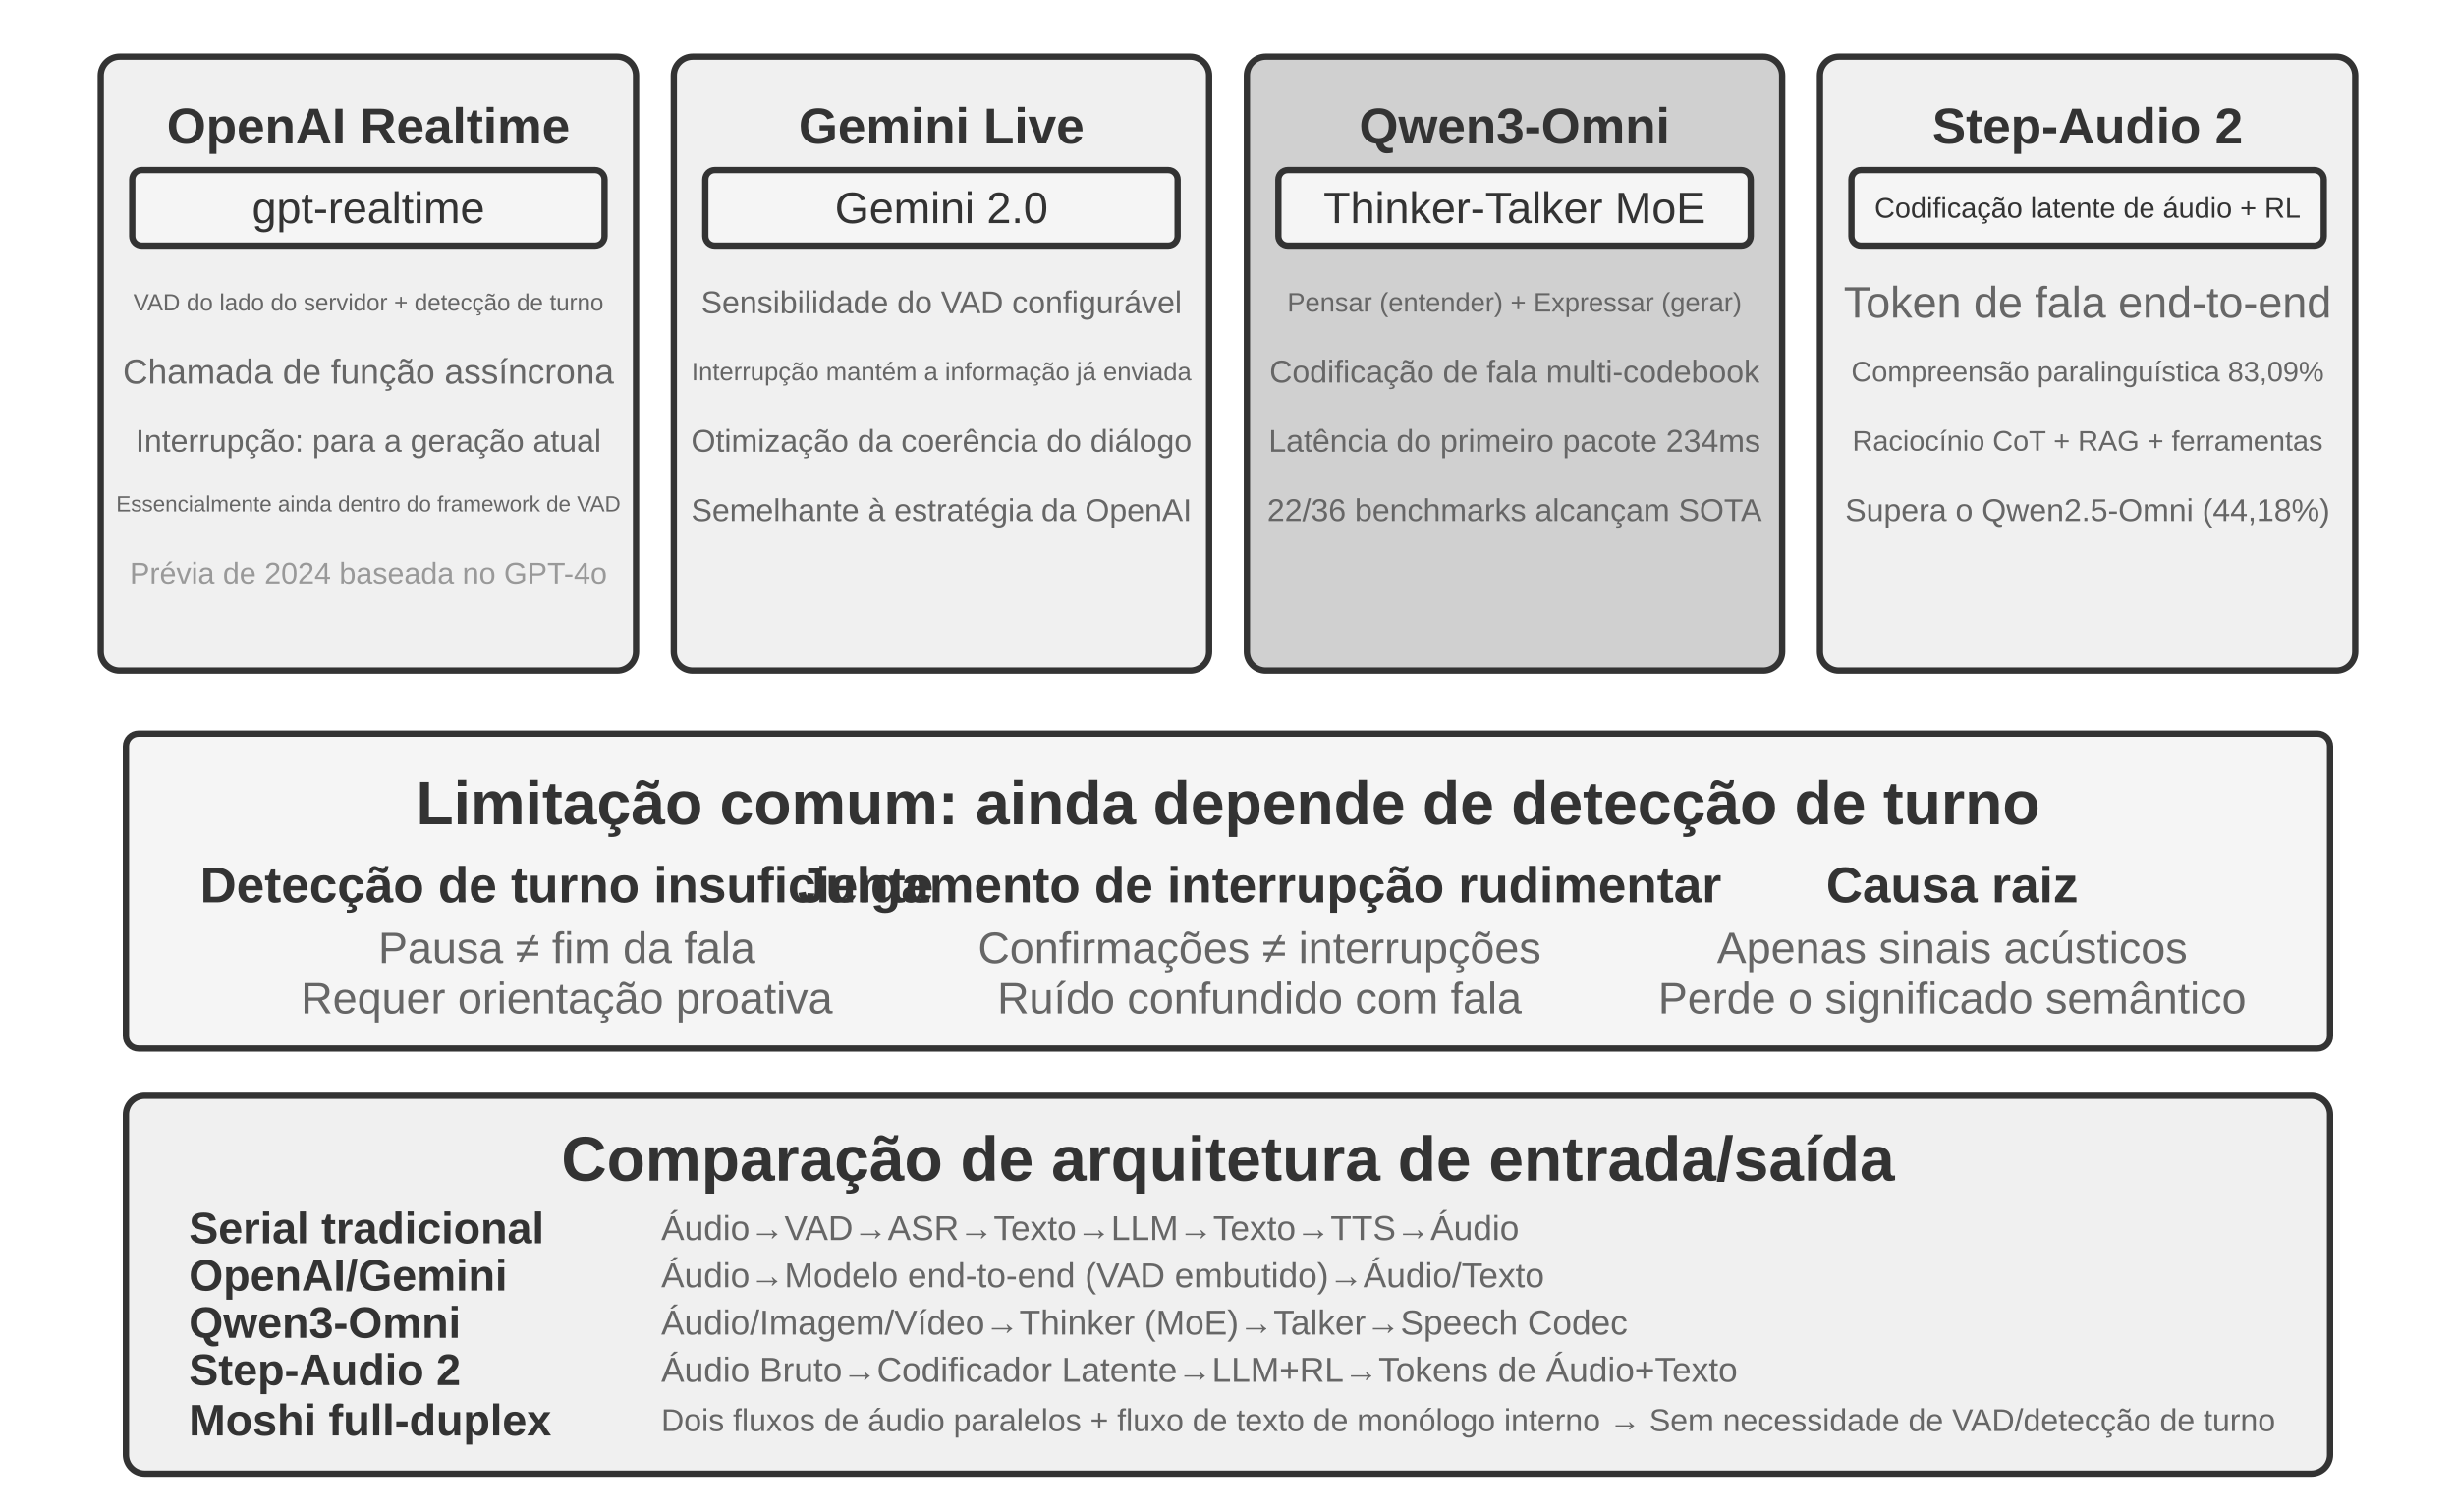
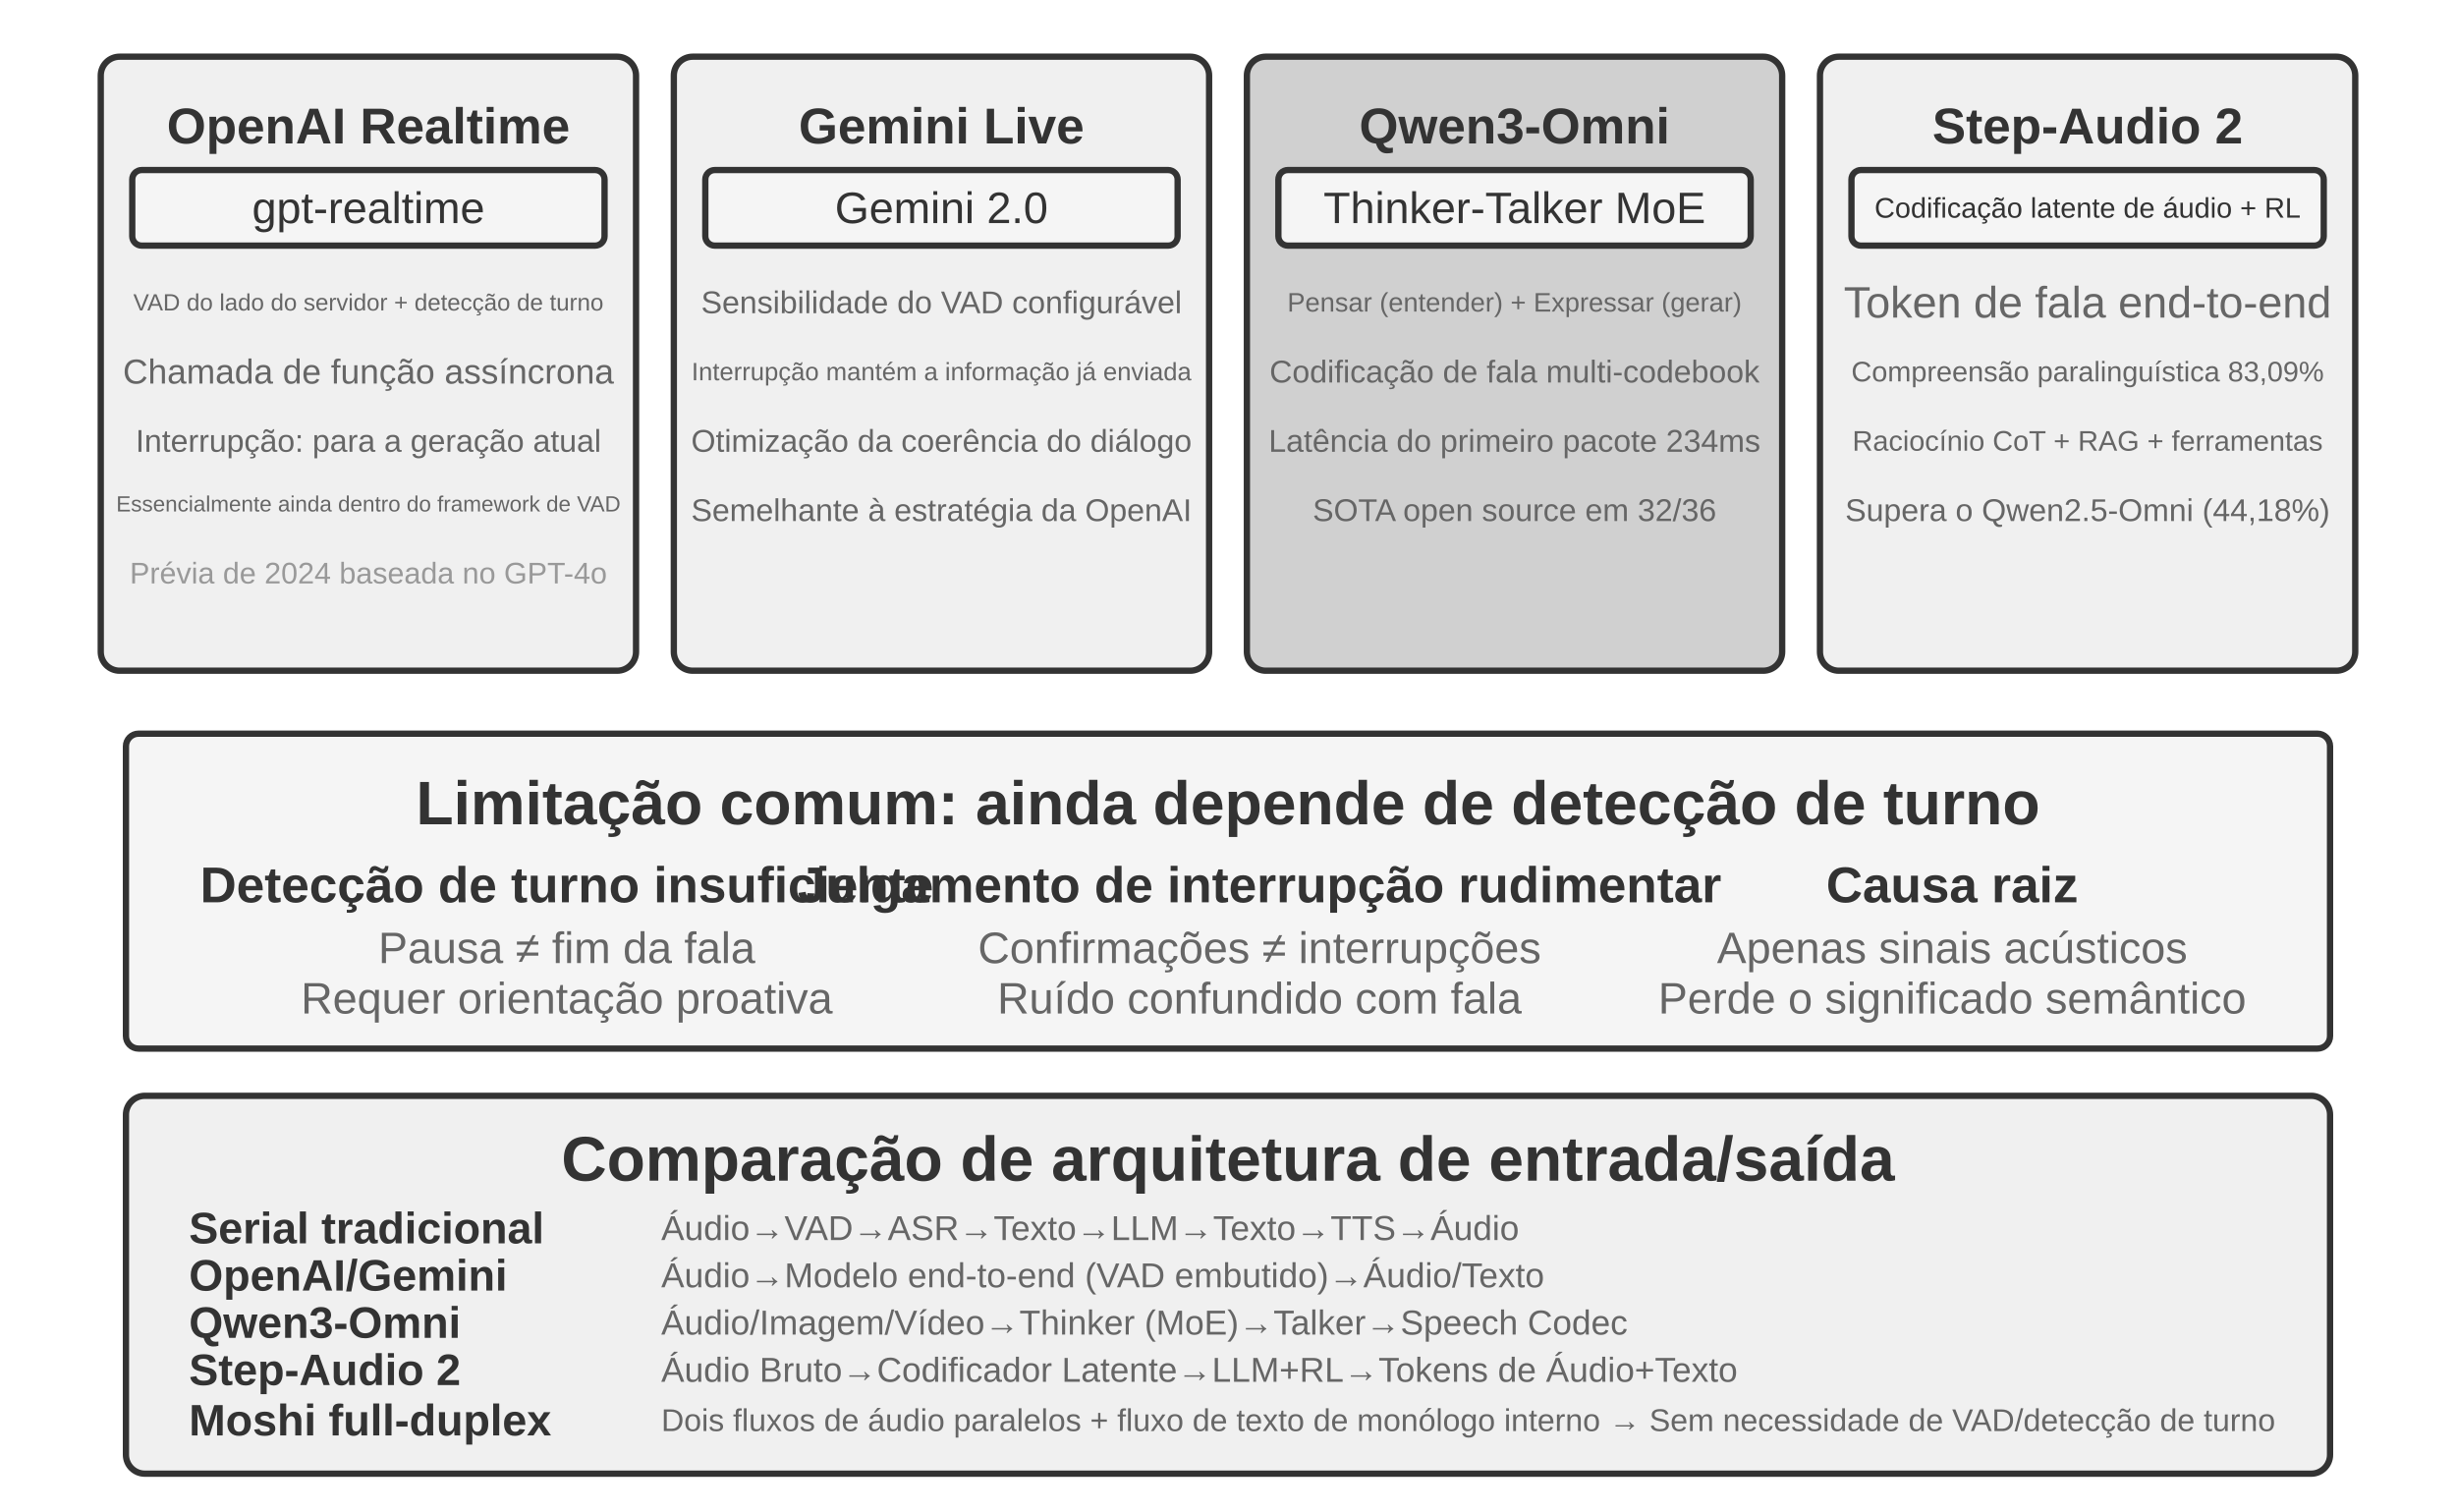
<svg xmlns="http://www.w3.org/2000/svg" viewBox="0 40 780 480" width="780" height="480" style="background:#ffffff">
  <defs>
    <marker id="ah" markerWidth="12" markerHeight="8" refX="12" refY="4" orient="auto">
      <polygon points="0 0, 12 4, 0 8" fill="#333333" />
    </marker>
    <marker id="ah-light" markerWidth="12" markerHeight="8" refX="12" refY="4" orient="auto">
      <polygon points="0 0, 12 4, 0 8" fill="#999999" />
    </marker>
  </defs>
  <rect x="32" y="58" width="170" height="195" rx="6" fill="#f0f0f0" stroke="#333333" stroke-width="2" />
  <text x="117" y="80" font-family="Arial, 'Helvetica Neue', Helvetica, 'PingFang SC', 'Microsoft YaHei', sans-serif" font-size="16" fill="#333333" text-anchor="middle" dominant-baseline="central" font-weight="bold">OpenAI Realtime</text>
  <rect x="42" y="94" width="150" height="24" rx="3" fill="#f5f5f5" stroke="#333333" stroke-width="2" />
  <text x="117" y="106" font-family="Arial, 'Helvetica Neue', Helvetica, 'PingFang SC', 'Microsoft YaHei', sans-serif" font-size="14" fill="#333333" text-anchor="middle" dominant-baseline="central" font-weight="normal">gpt-realtime</text>
  <text x="117" y="136" font-family="Arial, 'Helvetica Neue', Helvetica, 'PingFang SC', 'Microsoft YaHei', sans-serif" font-size="7.5" fill="#666666" text-anchor="middle" dominant-baseline="central" font-weight="normal">VAD do lado do servidor + detecção de turno</text>
  <text x="117" y="158" font-family="Arial, 'Helvetica Neue', Helvetica, 'PingFang SC', 'Microsoft YaHei', sans-serif" font-size="11" fill="#666666" text-anchor="middle" dominant-baseline="central" font-weight="normal">Chamada de função assíncrona</text>
  <text x="117" y="180" font-family="Arial, 'Helvetica Neue', Helvetica, 'PingFang SC', 'Microsoft YaHei', sans-serif" font-size="10" fill="#666666" text-anchor="middle" dominant-baseline="central" font-weight="normal">Interrupção: para a geração atual</text>
  <text x="117" y="200" font-family="Arial, 'Helvetica Neue', Helvetica, 'PingFang SC', 'Microsoft YaHei', sans-serif" font-size="7" fill="#666666" text-anchor="middle" dominant-baseline="central" font-weight="normal">Essencialmente ainda dentro do framework de VAD</text>
  <text x="117" y="222" font-family="Arial, 'Helvetica Neue', Helvetica, 'PingFang SC', 'Microsoft YaHei', sans-serif" font-size="9.5" fill="#999999" text-anchor="middle" dominant-baseline="central" font-weight="normal">Prévia de 2024 baseada no GPT-4o</text>
  <rect x="214" y="58" width="170" height="195" rx="6" fill="#f0f0f0" stroke="#333333" stroke-width="2" />
  <text x="299" y="80" font-family="Arial, 'Helvetica Neue', Helvetica, 'PingFang SC', 'Microsoft YaHei', sans-serif" font-size="16" fill="#333333" text-anchor="middle" dominant-baseline="central" font-weight="bold">Gemini Live</text>
  <rect x="224" y="94" width="150" height="24" rx="3" fill="#f5f5f5" stroke="#333333" stroke-width="2" />
  <text x="299" y="106" font-family="Arial, 'Helvetica Neue', Helvetica, 'PingFang SC', 'Microsoft YaHei', sans-serif" font-size="14" fill="#333333" text-anchor="middle" dominant-baseline="central" font-weight="normal">Gemini 2.0</text>
  <text x="299" y="136" font-family="Arial, 'Helvetica Neue', Helvetica, 'PingFang SC', 'Microsoft YaHei', sans-serif" font-size="10" fill="#666666" text-anchor="middle" dominant-baseline="central" font-weight="normal">Sensibilidade do VAD configurável</text>
  <text x="299" y="158" font-family="Arial, 'Helvetica Neue', Helvetica, 'PingFang SC', 'Microsoft YaHei', sans-serif" font-size="8" fill="#666666" text-anchor="middle" dominant-baseline="central" font-weight="normal">Interrupção mantém a informação já enviada</text>
  <text x="299" y="180" font-family="Arial, 'Helvetica Neue', Helvetica, 'PingFang SC', 'Microsoft YaHei', sans-serif" font-size="10" fill="#666666" text-anchor="middle" dominant-baseline="central" font-weight="normal">Otimização da coerência do diálogo</text>
  <text x="299" y="202" font-family="Arial, 'Helvetica Neue', Helvetica, 'PingFang SC', 'Microsoft YaHei', sans-serif" font-size="10" fill="#666666" text-anchor="middle" dominant-baseline="central" font-weight="normal">Semelhante à estratégia da OpenAI</text>
  <rect x="396" y="58" width="170" height="195" rx="6" fill="#d0d0d0" stroke="#333333" stroke-width="2" />
  <text x="481" y="80" font-family="Arial, 'Helvetica Neue', Helvetica, 'PingFang SC', 'Microsoft YaHei', sans-serif" font-size="16" fill="#333333" text-anchor="middle" dominant-baseline="central" font-weight="bold">Qwen3-Omni</text>
  <rect x="406" y="94" width="150" height="24" rx="3" fill="#f5f5f5" stroke="#333333" stroke-width="2" />
  <text x="481" y="106" font-family="Arial, 'Helvetica Neue', Helvetica, 'PingFang SC', 'Microsoft YaHei', sans-serif" font-size="14" fill="#333333" text-anchor="middle" dominant-baseline="central" font-weight="normal">Thinker-Talker MoE</text>
  <text x="481" y="136" font-family="Arial, 'Helvetica Neue', Helvetica, 'PingFang SC', 'Microsoft YaHei', sans-serif" font-size="8.5" fill="#666666" text-anchor="middle" dominant-baseline="central" font-weight="normal">Pensar (entender) + Expressar (gerar)</text>
  <text x="481" y="158" font-family="Arial, 'Helvetica Neue', Helvetica, 'PingFang SC', 'Microsoft YaHei', sans-serif" font-size="10" fill="#666666" text-anchor="middle" dominant-baseline="central" font-weight="normal">Codificação de fala multi-codebook</text>
  <text x="481" y="180" font-family="Arial, 'Helvetica Neue', Helvetica, 'PingFang SC', 'Microsoft YaHei', sans-serif" font-size="10" fill="#666666" text-anchor="middle" dominant-baseline="central" font-weight="normal">Latência do primeiro pacote 234ms</text>
-   <text x="481" y="202" font-family="Arial, 'Helvetica Neue', Helvetica, 'PingFang SC', 'Microsoft YaHei', sans-serif" font-size="10" fill="#666666" text-anchor="middle" dominant-baseline="central" font-weight="normal">22/36 benchmarks alcançam SOTA</text>
+   <text x="481" y="202" font-family="Arial, 'Helvetica Neue', Helvetica, 'PingFang SC', 'Microsoft YaHei', sans-serif" font-size="10" fill="#666666" text-anchor="middle" dominant-baseline="central" font-weight="normal">SOTA open source em 32/36</text>
  <rect x="578" y="58" width="170" height="195" rx="6" fill="#f0f0f0" stroke="#333333" stroke-width="2" />
  <text x="663" y="80" font-family="Arial, 'Helvetica Neue', Helvetica, 'PingFang SC', 'Microsoft YaHei', sans-serif" font-size="16" fill="#333333" text-anchor="middle" dominant-baseline="central" font-weight="bold">Step-Audio 2</text>
  <rect x="588" y="94" width="150" height="24" rx="3" fill="#f5f5f5" stroke="#333333" stroke-width="2" />
  <text x="663" y="106" font-family="Arial, 'Helvetica Neue', Helvetica, 'PingFang SC', 'Microsoft YaHei', sans-serif" font-size="9" fill="#333333" text-anchor="middle" dominant-baseline="central" font-weight="normal">Codificação latente de áudio + RL</text>
  <text x="663" y="136" font-family="Arial, 'Helvetica Neue', Helvetica, 'PingFang SC', 'Microsoft YaHei', sans-serif" font-size="14" fill="#666666" text-anchor="middle" dominant-baseline="central" font-weight="normal">Token de fala end-to-end</text>
  <text x="663" y="158" font-family="Arial, 'Helvetica Neue', Helvetica, 'PingFang SC', 'Microsoft YaHei', sans-serif" font-size="9" fill="#666666" text-anchor="middle" dominant-baseline="central" font-weight="normal">Compreensão paralinguística 83,09%</text>
  <text x="663" y="180" font-family="Arial, 'Helvetica Neue', Helvetica, 'PingFang SC', 'Microsoft YaHei', sans-serif" font-size="9" fill="#666666" text-anchor="middle" dominant-baseline="central" font-weight="normal">Raciocínio CoT + RAG + ferramentas</text>
  <text x="663" y="202" font-family="Arial, 'Helvetica Neue', Helvetica, 'PingFang SC', 'Microsoft YaHei', sans-serif" font-size="10" fill="#666666" text-anchor="middle" dominant-baseline="central" font-weight="normal">Supera o Qwen2.5-Omni (44,18%)</text>
  <rect x="40" y="273" width="700" height="100" rx="4" fill="#f5f5f5" stroke="#333333" stroke-width="2" />
  <text x="390" y="295" font-family="Arial, 'Helvetica Neue', Helvetica, 'PingFang SC', 'Microsoft YaHei', sans-serif" font-size="19.5" fill="#333333" text-anchor="middle" dominant-baseline="central" font-weight="bold">Limitação comum: ainda depende de detecção de turno</text>
  <text x="180" y="321" font-family="Arial, 'Helvetica Neue', Helvetica, 'PingFang SC', 'Microsoft YaHei', sans-serif" font-size="16" fill="#333333" text-anchor="middle" dominant-baseline="central" font-weight="bold">Detecção de turno insuficiente</text>
  <text x="180" y="341" font-family="Arial, 'Helvetica Neue', Helvetica, 'PingFang SC', 'Microsoft YaHei', sans-serif" font-size="14" fill="#666666" text-anchor="middle" dominant-baseline="central" font-weight="normal">Pausa ≠ fim da fala</text>
  <text x="180" y="357" font-family="Arial, 'Helvetica Neue', Helvetica, 'PingFang SC', 'Microsoft YaHei', sans-serif" font-size="14" fill="#666666" text-anchor="middle" dominant-baseline="central" font-weight="normal">Requer orientação proativa</text>
  <text x="400" y="321" font-family="Arial, 'Helvetica Neue', Helvetica, 'PingFang SC', 'Microsoft YaHei', sans-serif" font-size="16" fill="#333333" text-anchor="middle" dominant-baseline="central" font-weight="bold">Julgamento de interrupção rudimentar</text>
  <text x="400" y="341" font-family="Arial, 'Helvetica Neue', Helvetica, 'PingFang SC', 'Microsoft YaHei', sans-serif" font-size="14" fill="#666666" text-anchor="middle" dominant-baseline="central" font-weight="normal">Confirmações ≠ interrupções</text>
  <text x="400" y="357" font-family="Arial, 'Helvetica Neue', Helvetica, 'PingFang SC', 'Microsoft YaHei', sans-serif" font-size="14" fill="#666666" text-anchor="middle" dominant-baseline="central" font-weight="normal">Ruído confundido com fala</text>
  <text x="620" y="321" font-family="Arial, 'Helvetica Neue', Helvetica, 'PingFang SC', 'Microsoft YaHei', sans-serif" font-size="16" fill="#333333" text-anchor="middle" dominant-baseline="central" font-weight="bold">Causa raiz</text>
  <text x="620" y="341" font-family="Arial, 'Helvetica Neue', Helvetica, 'PingFang SC', 'Microsoft YaHei', sans-serif" font-size="14" fill="#666666" text-anchor="middle" dominant-baseline="central" font-weight="normal">Apenas sinais acústicos</text>
  <text x="620" y="357" font-family="Arial, 'Helvetica Neue', Helvetica, 'PingFang SC', 'Microsoft YaHei', sans-serif" font-size="14" fill="#666666" text-anchor="middle" dominant-baseline="central" font-weight="normal">Perde o significado semântico</text>
  <rect x="40" y="388" width="700" height="120" rx="6" fill="#f0f0f0" stroke="#333333" stroke-width="2" />
  <text x="390" y="408" font-family="Arial, 'Helvetica Neue', Helvetica, 'PingFang SC', 'Microsoft YaHei', sans-serif" font-size="20" fill="#333333" text-anchor="middle" dominant-baseline="central" font-weight="bold">Comparação de arquitetura de entrada/saída</text>
  <text x="60" y="430" font-family="Arial, 'Helvetica Neue', Helvetica, 'PingFang SC', 'Microsoft YaHei', sans-serif" font-size="14" fill="#333333" text-anchor="start" dominant-baseline="central" font-weight="bold">Serial tradicional</text>
  <text x="210" y="430" font-family="Arial, 'Helvetica Neue', Helvetica, 'PingFang SC', 'Microsoft YaHei', sans-serif" font-size="11" fill="#666666" text-anchor="start" dominant-baseline="central" font-weight="normal">Áudio→VAD→ASR→Texto→LLM→Texto→TTS→Áudio</text>
  <text x="60" y="445" font-family="Arial, 'Helvetica Neue', Helvetica, 'PingFang SC', 'Microsoft YaHei', sans-serif" font-size="14" fill="#333333" text-anchor="start" dominant-baseline="central" font-weight="bold">OpenAI/Gemini</text>
  <text x="210" y="445" font-family="Arial, 'Helvetica Neue', Helvetica, 'PingFang SC', 'Microsoft YaHei', sans-serif" font-size="11" fill="#666666" text-anchor="start" dominant-baseline="central" font-weight="normal">Áudio→Modelo end-to-end (VAD embutido)→Áudio/Texto</text>
  <text x="60" y="460" font-family="Arial, 'Helvetica Neue', Helvetica, 'PingFang SC', 'Microsoft YaHei', sans-serif" font-size="14" fill="#333333" text-anchor="start" dominant-baseline="central" font-weight="bold">Qwen3-Omni</text>
  <text x="210" y="460" font-family="Arial, 'Helvetica Neue', Helvetica, 'PingFang SC', 'Microsoft YaHei', sans-serif" font-size="11" fill="#666666" text-anchor="start" dominant-baseline="central" font-weight="normal">Áudio/Imagem/Vídeo→Thinker (MoE)→Talker→Speech Codec</text>
  <text x="60" y="475" font-family="Arial, 'Helvetica Neue', Helvetica, 'PingFang SC', 'Microsoft YaHei', sans-serif" font-size="14" fill="#333333" text-anchor="start" dominant-baseline="central" font-weight="bold">Step-Audio 2</text>
  <text x="210" y="475" font-family="Arial, 'Helvetica Neue', Helvetica, 'PingFang SC', 'Microsoft YaHei', sans-serif" font-size="11" fill="#666666" text-anchor="start" dominant-baseline="central" font-weight="normal">Áudio Bruto→Codificador Latente→LLM+RL→Tokens de Áudio+Texto</text>
  <text x="60" y="491" font-family="Arial, 'Helvetica Neue', Helvetica, 'PingFang SC', 'Microsoft YaHei', sans-serif" font-size="14" fill="#333333" text-anchor="start" dominant-baseline="central" font-weight="bold">Moshi full-duplex</text>
  <text x="210" y="491" font-family="Arial, 'Helvetica Neue', Helvetica, 'PingFang SC', 'Microsoft YaHei', sans-serif" font-size="10" fill="#666666" text-anchor="start" dominant-baseline="central" font-weight="normal">Dois fluxos de áudio paralelos + fluxo de texto de monólogo interno → Sem necessidade de VAD/detecção de turno</text>
</svg>
